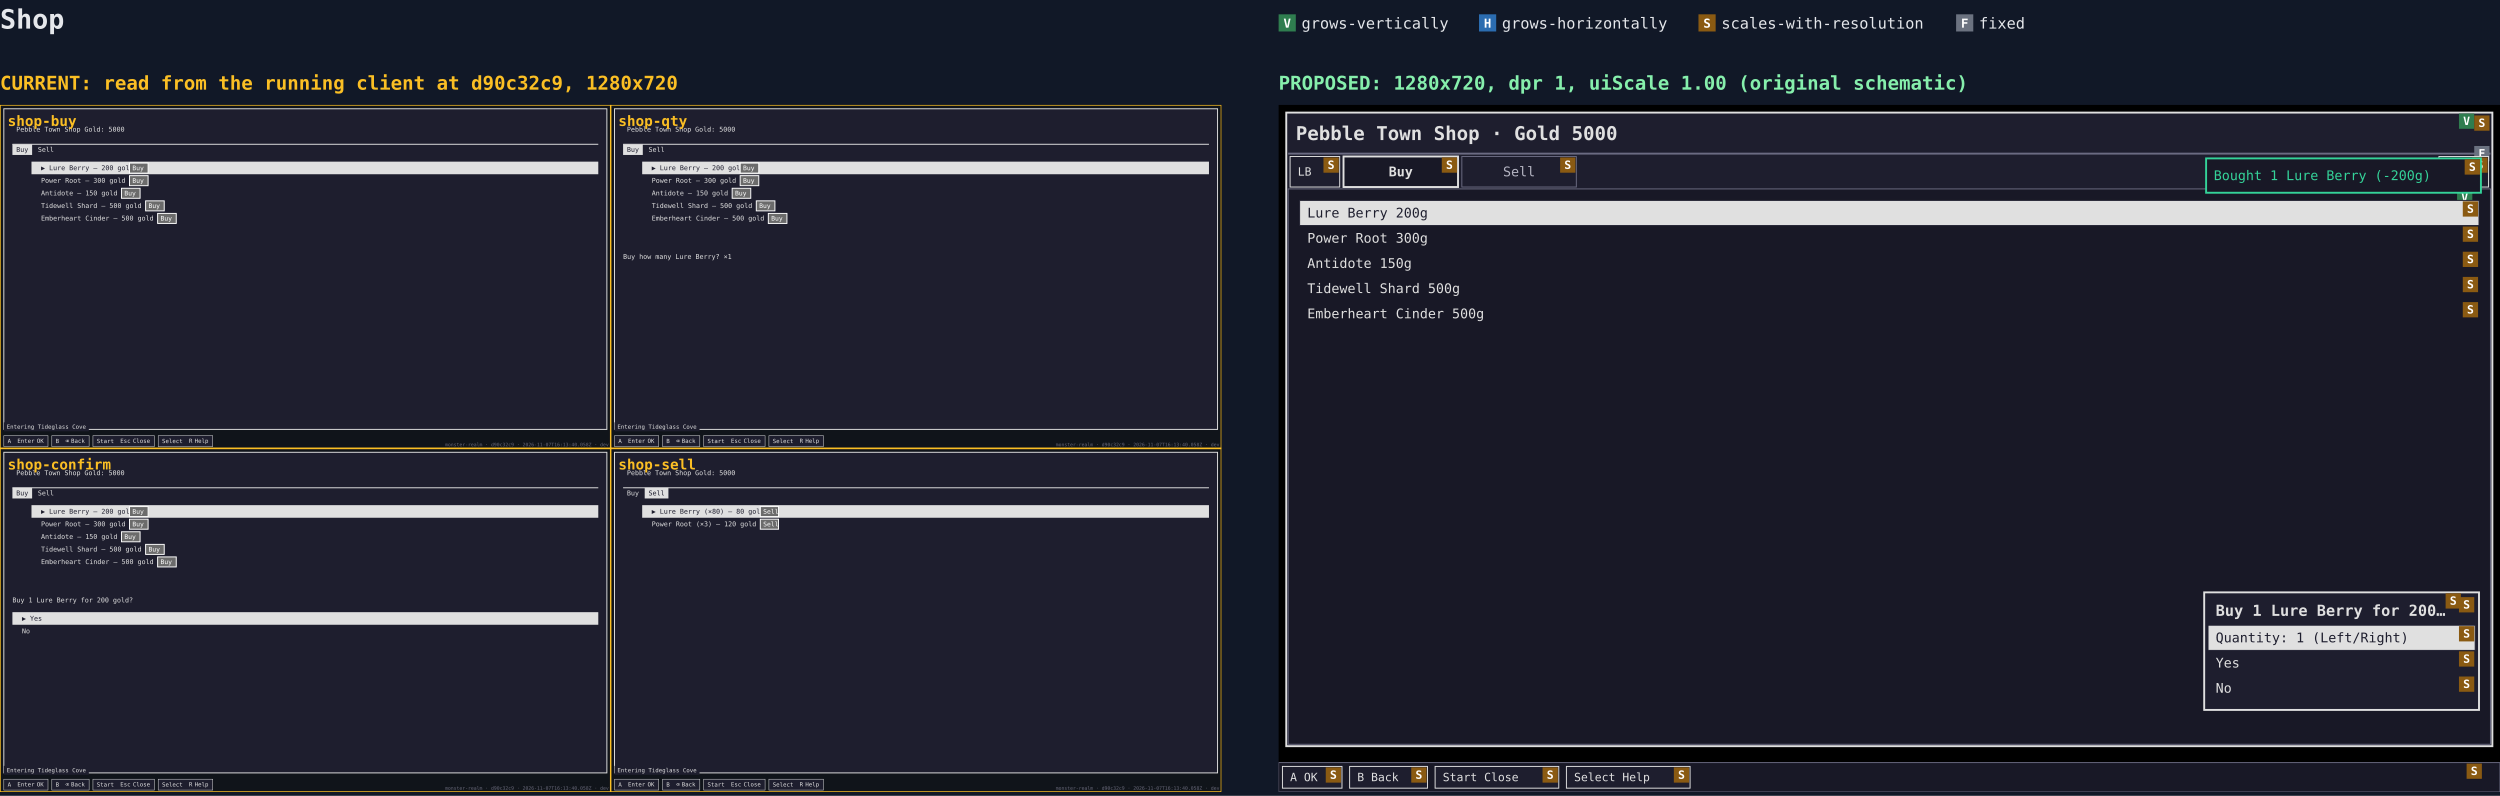
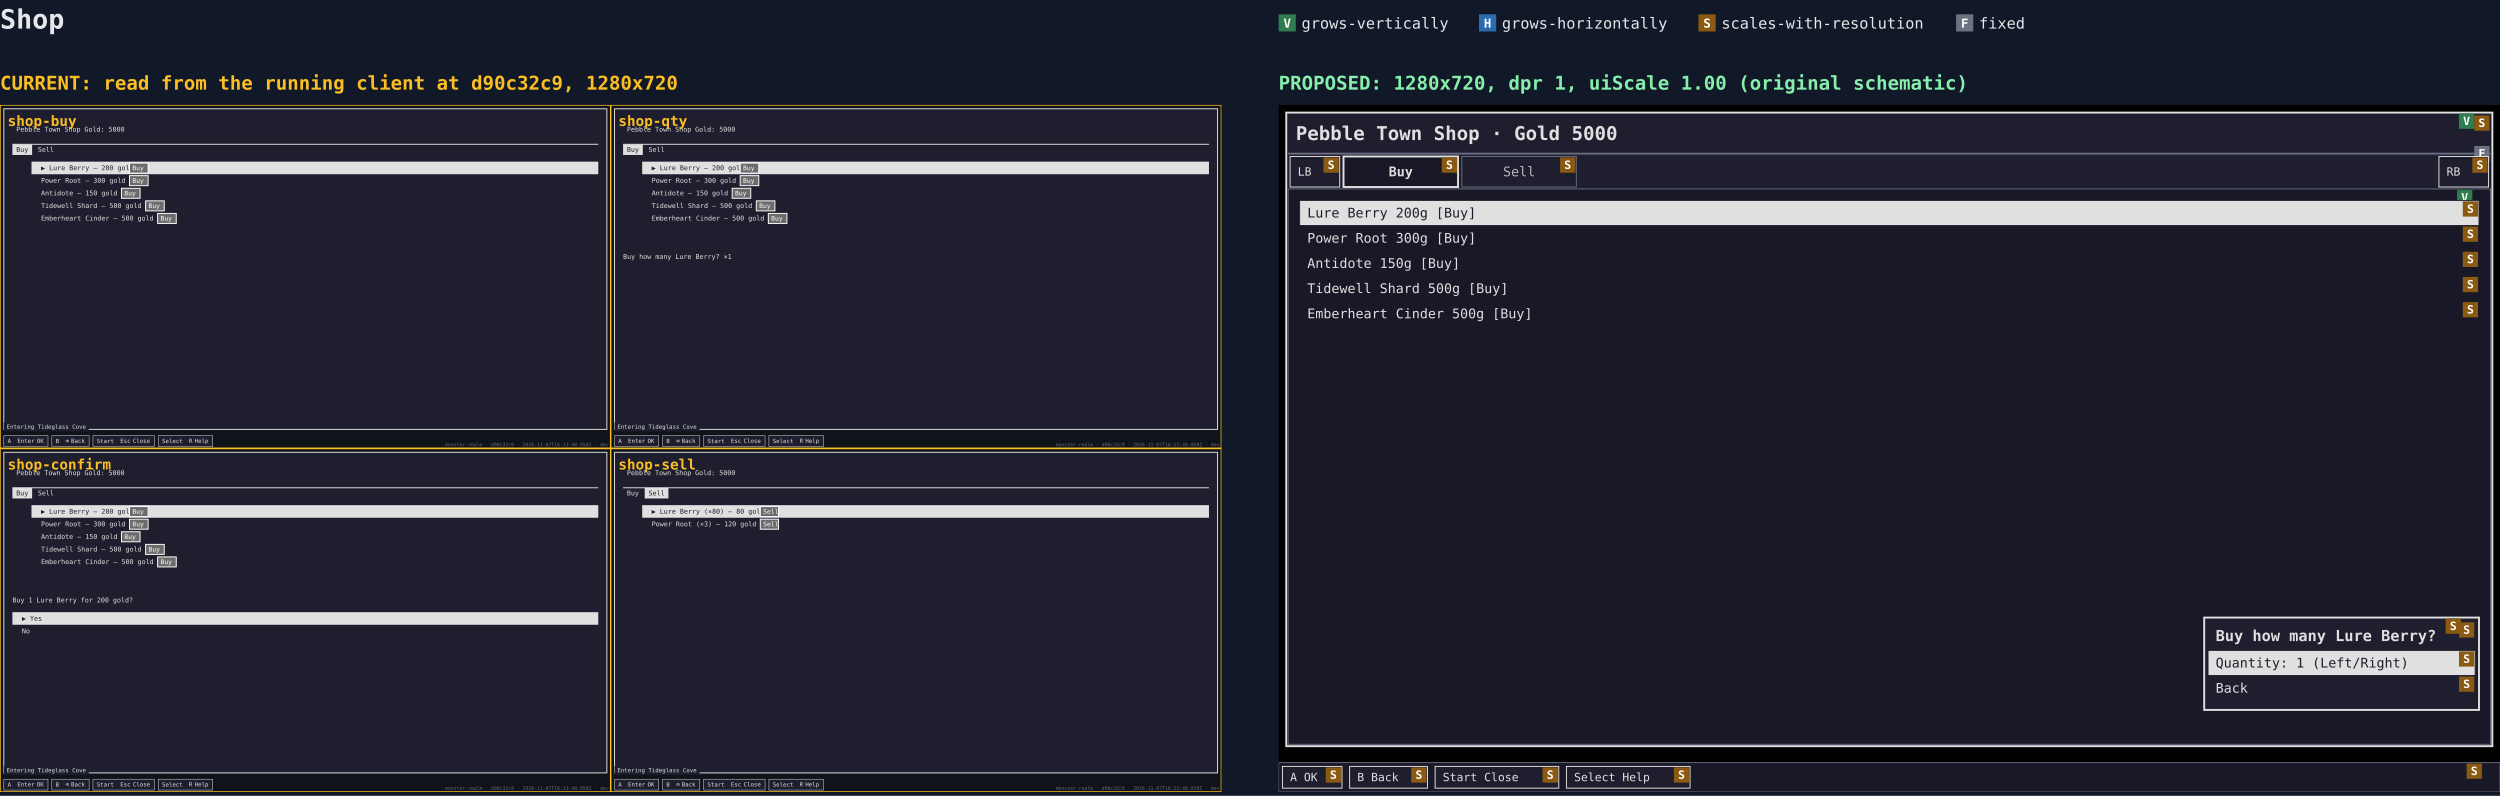
<svg xmlns="http://www.w3.org/2000/svg" viewBox="0 0 2620 834" width="2620" height="834">
  <rect width="2620" height="834" fill="#111827" />
  <text x="0" y="30" font-family="ui-monospace,Menlo,Consolas,monospace" font-size="28" font-weight="bold" fill="#e5e7eb">Shop</text>
  <rect x="1340" y="15" width="18" height="18" fill="#2f7d4f" />
  <text x="1349" y="29" font-family="ui-monospace,Menlo,Consolas,monospace" font-size="13" font-weight="bold" fill="#fff" text-anchor="middle">V</text>
  <text x="1364" y="30" font-family="ui-monospace,Menlo,Consolas,monospace" font-size="16" fill="#e5e7eb">grows-vertically</text>
  <rect x="1550" y="15" width="18" height="18" fill="#2b6cb0" />
  <text x="1559" y="29" font-family="ui-monospace,Menlo,Consolas,monospace" font-size="13" font-weight="bold" fill="#fff" text-anchor="middle">H</text>
  <text x="1574" y="30" font-family="ui-monospace,Menlo,Consolas,monospace" font-size="16" fill="#e5e7eb">grows-horizontally</text>
  <rect x="1780" y="15" width="18" height="18" fill="#8a5a12" />
  <text x="1789" y="29" font-family="ui-monospace,Menlo,Consolas,monospace" font-size="13" font-weight="bold" fill="#fff" text-anchor="middle">S</text>
  <text x="1804" y="30" font-family="ui-monospace,Menlo,Consolas,monospace" font-size="16" fill="#e5e7eb">scales-with-resolution</text>
  <rect x="2050" y="15" width="18" height="18" fill="#6b7280" />
  <text x="2059" y="29" font-family="ui-monospace,Menlo,Consolas,monospace" font-size="13" font-weight="bold" fill="#fff" text-anchor="middle">F</text>
  <text x="2074" y="30" font-family="ui-monospace,Menlo,Consolas,monospace" font-size="16" fill="#e5e7eb">fixed</text>
  <text x="0" y="94" font-family="ui-monospace,Menlo,Consolas,monospace" font-size="20" font-weight="bold" fill="#fbbf24">CURRENT: read from the running client at d90c32c9, 1280x720</text>
  <text x="1340" y="94" font-family="ui-monospace,Menlo,Consolas,monospace" font-size="20" font-weight="bold" fill="#86efac">PROPOSED: 1280x720, dpr 1, uiScale 1.00 (original schematic)</text>
  <svg x="0" y="110" width="1280" height="720" viewBox="0 0 1280 720" data-panel="current" data-captures="shop-buy,shop-qty,shop-confirm,shop-sell">
    <g transform="translate(0 0) scale(0.5)" data-capture="shop-buy">
      <rect x="0" y="0" width="1280" height="720" fill="#000" />
      <rect x="0" y="0" width="1280" height="720" fill="#10141a" />
      <text x="16" y="28" font-family="ui-monospace,Menlo,Consolas,monospace" font-size="14" fill="#7f8ea3">world canvas</text>
      <rect x="8" y="8" width="1264" height="672" fill="rgb(30, 30, 46)" stroke="rgb(224, 224, 224)" stroke-width="2" />
      <line x1="26" y1="82.4" x2="1254" y2="82.4" stroke="rgb(224, 224, 224)" stroke-width="2" />
      <text x="34" y="55.96" font-family="ui-monospace,Menlo,Consolas,monospace" font-size="14" fill="rgb(224, 224, 224)">Pebble Town Shop</text>
      <text x="176.9" y="55.96" font-family="ui-monospace,Menlo,Consolas,monospace" font-size="14" fill="rgb(224, 224, 224)">Gold: 5000</text>
      <rect x="26" y="82.4" width="41.3" height="22.4" fill="rgb(224, 224, 224)" />
      <text x="34" y="98.36" font-family="ui-monospace,Menlo,Consolas,monospace" font-size="14" fill="rgb(30, 30, 46)">Buy</text>
      <text x="79.3" y="98.36" font-family="ui-monospace,Menlo,Consolas,monospace" font-size="14" fill="rgb(224, 224, 224)">Sell</text>
      <rect x="66" y="118.8" width="1188" height="26.4" fill="rgb(224, 224, 224)" />
      <text x="86" y="136.76" font-family="ui-monospace,Menlo,Consolas,monospace" font-size="14" fill="rgb(30, 30, 46)">▶ Lure Berry — 200 gold</text>
      <rect x="271.4" y="121.8" width="39" height="21" fill="rgb(107, 107, 107)" stroke="rgb(255, 255, 255)" stroke-width="2" />
      <text x="277.4" y="136.83" font-family="ui-monospace,Menlo,Consolas,monospace" font-size="13.33" fill="rgb(255, 255, 255)">Buy</text>
      <text x="86" y="163.16" font-family="ui-monospace,Menlo,Consolas,monospace" font-size="14" fill="rgb(224, 224, 224)">Power Root — 300 gold</text>
      <rect x="271.4" y="148.2" width="39" height="21" fill="rgb(107, 107, 107)" stroke="rgb(255, 255, 255)" stroke-width="2" />
      <text x="277.4" y="163.23" font-family="ui-monospace,Menlo,Consolas,monospace" font-size="13.33" fill="rgb(255, 255, 255)">Buy</text>
      <text x="86" y="189.56" font-family="ui-monospace,Menlo,Consolas,monospace" font-size="14" fill="rgb(224, 224, 224)">Antidote — 150 gold</text>
      <rect x="254.6" y="174.6" width="39" height="21" fill="rgb(107, 107, 107)" stroke="rgb(255, 255, 255)" stroke-width="2" />
      <text x="260.6" y="189.63" font-family="ui-monospace,Menlo,Consolas,monospace" font-size="13.33" fill="rgb(255, 255, 255)">Buy</text>
      <text x="86" y="215.96" font-family="ui-monospace,Menlo,Consolas,monospace" font-size="14" fill="rgb(224, 224, 224)">Tidewell Shard — 500 gold</text>
      <rect x="305.2" y="201" width="39" height="21" fill="rgb(107, 107, 107)" stroke="rgb(255, 255, 255)" stroke-width="2" />
      <text x="311.2" y="216.03" font-family="ui-monospace,Menlo,Consolas,monospace" font-size="13.33" fill="rgb(255, 255, 255)">Buy</text>
      <text x="86" y="242.26" font-family="ui-monospace,Menlo,Consolas,monospace" font-size="14" fill="rgb(224, 224, 224)">Emberheart Cinder — 500 gold</text>
      <rect x="330.4" y="227.3" width="39" height="21" fill="rgb(107, 107, 107)" stroke="rgb(255, 255, 255)" stroke-width="2" />
      <text x="336.4" y="242.33" font-family="ui-monospace,Menlo,Consolas,monospace" font-size="13.33" fill="rgb(255, 255, 255)">Buy</text>
      <rect x="8" y="693.2" width="92.6" height="22.8" fill="rgb(30, 30, 46)" stroke="rgb(224, 224, 224)" stroke-width="1" />
      <text x="16" y="708.68" font-family="ui-monospace,Menlo,Consolas,monospace" font-size="12" fill="rgb(224, 224, 224)">A</text>
      <text x="36.3" y="708.28" font-family="ui-monospace,Menlo,Consolas,monospace" font-size="12" fill="rgb(224, 224, 224)">Enter</text>
      <text x="77.2" y="708.28" font-family="ui-monospace,Menlo,Consolas,monospace" font-size="12" fill="rgb(224, 224, 224)">OK</text>
      <rect x="108.6" y="693.2" width="78.2" height="22.8" fill="rgb(30, 30, 46)" stroke="rgb(224, 224, 224)" stroke-width="1" />
      <text x="116.6" y="708.68" font-family="ui-monospace,Menlo,Consolas,monospace" font-size="12" fill="rgb(224, 224, 224)">B</text>
      <text x="136.9" y="708.28" font-family="ui-monospace,Menlo,Consolas,monospace" font-size="12" fill="rgb(224, 224, 224)">⌫</text>
      <text x="148.9" y="708.28" font-family="ui-monospace,Menlo,Consolas,monospace" font-size="12" fill="rgb(224, 224, 224)">Back</text>
      <rect x="194.8" y="693.2" width="128.8" height="22.8" fill="rgb(30, 30, 46)" stroke="rgb(224, 224, 224)" stroke-width="1" />
      <text x="202.8" y="708.68" font-family="ui-monospace,Menlo,Consolas,monospace" font-size="12" fill="rgb(224, 224, 224)">Start</text>
      <text x="252" y="708.28" font-family="ui-monospace,Menlo,Consolas,monospace" font-size="12" fill="rgb(224, 224, 224)">Esc</text>
      <text x="278.5" y="708.28" font-family="ui-monospace,Menlo,Consolas,monospace" font-size="12" fill="rgb(224, 224, 224)">Close</text>
      <rect x="331.6" y="693.2" width="114.3" height="22.8" fill="rgb(30, 30, 46)" stroke="rgb(224, 224, 224)" stroke-width="1" />
      <text x="339.6" y="708.68" font-family="ui-monospace,Menlo,Consolas,monospace" font-size="12" fill="rgb(224, 224, 224)">Select</text>
      <text x="396" y="708.28" font-family="ui-monospace,Menlo,Consolas,monospace" font-size="12" fill="rgb(224, 224, 224)">R</text>
      <text x="408" y="708.28" font-family="ui-monospace,Menlo,Consolas,monospace" font-size="12" fill="rgb(224, 224, 224)">Help</text>
      <rect x="8" y="665.2" width="178.2" height="18.8" fill="rgb(30, 30, 46)" />
      <text x="14" y="678.68" font-family="ui-monospace,Menlo,Consolas,monospace" font-size="12" fill="rgb(224, 224, 224)">Entering Tideglass Cove</text>
      <text x="932.8" y="715.4" font-family="ui-monospace,Menlo,Consolas,monospace" font-size="10" fill="rgb(102, 102, 119)">monster-realm · d90c32c9 · 2026-11-07T16:13:40.058Z · dev</text>
      <rect width="1280" height="720" fill="none" stroke="#fbbf24" stroke-width="3" />
      <text x="16" y="44" font-family="ui-monospace,Menlo,Consolas,monospace" font-size="30" font-weight="bold" fill="#fbbf24">shop-buy</text>
    </g>
    <g transform="translate(640 0) scale(0.5)" data-capture="shop-qty">
      <rect x="0" y="0" width="1280" height="720" fill="#000" />
      <rect x="0" y="0" width="1280" height="720" fill="#10141a" />
      <text x="16" y="28" font-family="ui-monospace,Menlo,Consolas,monospace" font-size="14" fill="#7f8ea3">world canvas</text>
      <rect x="8" y="8" width="1264" height="672" fill="rgb(30, 30, 46)" stroke="rgb(224, 224, 224)" stroke-width="2" />
      <line x1="26" y1="82.4" x2="1254" y2="82.4" stroke="rgb(224, 224, 224)" stroke-width="2" />
      <text x="34" y="55.96" font-family="ui-monospace,Menlo,Consolas,monospace" font-size="14" fill="rgb(224, 224, 224)">Pebble Town Shop</text>
      <text x="176.9" y="55.96" font-family="ui-monospace,Menlo,Consolas,monospace" font-size="14" fill="rgb(224, 224, 224)">Gold: 5000</text>
      <rect x="26" y="82.4" width="41.3" height="22.4" fill="rgb(224, 224, 224)" />
      <text x="34" y="98.36" font-family="ui-monospace,Menlo,Consolas,monospace" font-size="14" fill="rgb(30, 30, 46)">Buy</text>
      <text x="79.3" y="98.36" font-family="ui-monospace,Menlo,Consolas,monospace" font-size="14" fill="rgb(224, 224, 224)">Sell</text>
      <rect x="66" y="118.8" width="1188" height="26.4" fill="rgb(224, 224, 224)" />
      <text x="86" y="136.76" font-family="ui-monospace,Menlo,Consolas,monospace" font-size="14" fill="rgb(30, 30, 46)">▶ Lure Berry — 200 gold</text>
      <rect x="271.4" y="121.8" width="39" height="21" fill="rgb(107, 107, 107)" stroke="rgb(255, 255, 255)" stroke-width="2" />
      <text x="277.4" y="136.83" font-family="ui-monospace,Menlo,Consolas,monospace" font-size="13.33" fill="rgb(255, 255, 255)">Buy</text>
      <text x="86" y="163.16" font-family="ui-monospace,Menlo,Consolas,monospace" font-size="14" fill="rgb(224, 224, 224)">Power Root — 300 gold</text>
      <rect x="271.4" y="148.2" width="39" height="21" fill="rgb(107, 107, 107)" stroke="rgb(255, 255, 255)" stroke-width="2" />
      <text x="277.4" y="163.23" font-family="ui-monospace,Menlo,Consolas,monospace" font-size="13.33" fill="rgb(255, 255, 255)">Buy</text>
      <text x="86" y="189.56" font-family="ui-monospace,Menlo,Consolas,monospace" font-size="14" fill="rgb(224, 224, 224)">Antidote — 150 gold</text>
      <rect x="254.6" y="174.6" width="39" height="21" fill="rgb(107, 107, 107)" stroke="rgb(255, 255, 255)" stroke-width="2" />
      <text x="260.6" y="189.63" font-family="ui-monospace,Menlo,Consolas,monospace" font-size="13.33" fill="rgb(255, 255, 255)">Buy</text>
      <text x="86" y="215.96" font-family="ui-monospace,Menlo,Consolas,monospace" font-size="14" fill="rgb(224, 224, 224)">Tidewell Shard — 500 gold</text>
      <rect x="305.2" y="201" width="39" height="21" fill="rgb(107, 107, 107)" stroke="rgb(255, 255, 255)" stroke-width="2" />
      <text x="311.2" y="216.03" font-family="ui-monospace,Menlo,Consolas,monospace" font-size="13.33" fill="rgb(255, 255, 255)">Buy</text>
      <text x="86" y="242.26" font-family="ui-monospace,Menlo,Consolas,monospace" font-size="14" fill="rgb(224, 224, 224)">Emberheart Cinder — 500 gold</text>
      <rect x="330.4" y="227.3" width="39" height="21" fill="rgb(107, 107, 107)" stroke="rgb(255, 255, 255)" stroke-width="2" />
      <text x="336.4" y="242.33" font-family="ui-monospace,Menlo,Consolas,monospace" font-size="13.33" fill="rgb(255, 255, 255)">Buy</text>
      <text x="26" y="322.66" font-family="ui-monospace,Menlo,Consolas,monospace" font-size="14" fill="rgb(224, 224, 224)">Buy how many Lure Berry? ×1</text>
      <rect x="8" y="693.2" width="92.6" height="22.8" fill="rgb(30, 30, 46)" stroke="rgb(224, 224, 224)" stroke-width="1" />
      <text x="16" y="708.68" font-family="ui-monospace,Menlo,Consolas,monospace" font-size="12" fill="rgb(224, 224, 224)">A</text>
      <text x="36.3" y="708.28" font-family="ui-monospace,Menlo,Consolas,monospace" font-size="12" fill="rgb(224, 224, 224)">Enter</text>
      <text x="77.2" y="708.28" font-family="ui-monospace,Menlo,Consolas,monospace" font-size="12" fill="rgb(224, 224, 224)">OK</text>
      <rect x="108.6" y="693.2" width="78.2" height="22.8" fill="rgb(30, 30, 46)" stroke="rgb(224, 224, 224)" stroke-width="1" />
      <text x="116.6" y="708.68" font-family="ui-monospace,Menlo,Consolas,monospace" font-size="12" fill="rgb(224, 224, 224)">B</text>
      <text x="136.9" y="708.28" font-family="ui-monospace,Menlo,Consolas,monospace" font-size="12" fill="rgb(224, 224, 224)">⌫</text>
      <text x="148.9" y="708.28" font-family="ui-monospace,Menlo,Consolas,monospace" font-size="12" fill="rgb(224, 224, 224)">Back</text>
      <rect x="194.8" y="693.2" width="128.8" height="22.8" fill="rgb(30, 30, 46)" stroke="rgb(224, 224, 224)" stroke-width="1" />
      <text x="202.8" y="708.68" font-family="ui-monospace,Menlo,Consolas,monospace" font-size="12" fill="rgb(224, 224, 224)">Start</text>
      <text x="252" y="708.28" font-family="ui-monospace,Menlo,Consolas,monospace" font-size="12" fill="rgb(224, 224, 224)">Esc</text>
      <text x="278.5" y="708.28" font-family="ui-monospace,Menlo,Consolas,monospace" font-size="12" fill="rgb(224, 224, 224)">Close</text>
      <rect x="331.6" y="693.2" width="114.3" height="22.8" fill="rgb(30, 30, 46)" stroke="rgb(224, 224, 224)" stroke-width="1" />
      <text x="339.6" y="708.68" font-family="ui-monospace,Menlo,Consolas,monospace" font-size="12" fill="rgb(224, 224, 224)">Select</text>
      <text x="396" y="708.28" font-family="ui-monospace,Menlo,Consolas,monospace" font-size="12" fill="rgb(224, 224, 224)">R</text>
      <text x="408" y="708.28" font-family="ui-monospace,Menlo,Consolas,monospace" font-size="12" fill="rgb(224, 224, 224)">Help</text>
      <rect x="8" y="665.2" width="178.2" height="18.8" fill="rgb(30, 30, 46)" />
      <text x="14" y="678.68" font-family="ui-monospace,Menlo,Consolas,monospace" font-size="12" fill="rgb(224, 224, 224)">Entering Tideglass Cove</text>
      <text x="932.8" y="715.4" font-family="ui-monospace,Menlo,Consolas,monospace" font-size="10" fill="rgb(102, 102, 119)">monster-realm · d90c32c9 · 2026-11-07T16:13:40.058Z · dev</text>
      <rect width="1280" height="720" fill="none" stroke="#fbbf24" stroke-width="3" />
      <text x="16" y="44" font-family="ui-monospace,Menlo,Consolas,monospace" font-size="30" font-weight="bold" fill="#fbbf24">shop-qty</text>
    </g>
    <g transform="translate(0 360) scale(0.5)" data-capture="shop-confirm">
      <rect x="0" y="0" width="1280" height="720" fill="#000" />
      <rect x="0" y="0" width="1280" height="720" fill="#10141a" />
      <text x="16" y="28" font-family="ui-monospace,Menlo,Consolas,monospace" font-size="14" fill="#7f8ea3">world canvas</text>
      <rect x="8" y="8" width="1264" height="672" fill="rgb(30, 30, 46)" stroke="rgb(224, 224, 224)" stroke-width="2" />
      <line x1="26" y1="82.4" x2="1254" y2="82.4" stroke="rgb(224, 224, 224)" stroke-width="2" />
      <text x="34" y="55.96" font-family="ui-monospace,Menlo,Consolas,monospace" font-size="14" fill="rgb(224, 224, 224)">Pebble Town Shop</text>
      <text x="176.9" y="55.96" font-family="ui-monospace,Menlo,Consolas,monospace" font-size="14" fill="rgb(224, 224, 224)">Gold: 5000</text>
      <rect x="26" y="82.4" width="41.3" height="22.4" fill="rgb(224, 224, 224)" />
      <text x="34" y="98.36" font-family="ui-monospace,Menlo,Consolas,monospace" font-size="14" fill="rgb(30, 30, 46)">Buy</text>
      <text x="79.3" y="98.36" font-family="ui-monospace,Menlo,Consolas,monospace" font-size="14" fill="rgb(224, 224, 224)">Sell</text>
      <rect x="66" y="118.8" width="1188" height="26.4" fill="rgb(224, 224, 224)" />
      <text x="86" y="136.76" font-family="ui-monospace,Menlo,Consolas,monospace" font-size="14" fill="rgb(30, 30, 46)">▶ Lure Berry — 200 gold</text>
      <rect x="271.4" y="121.8" width="39" height="21" fill="rgb(107, 107, 107)" stroke="rgb(255, 255, 255)" stroke-width="2" />
      <text x="277.4" y="136.83" font-family="ui-monospace,Menlo,Consolas,monospace" font-size="13.33" fill="rgb(255, 255, 255)">Buy</text>
      <text x="86" y="163.16" font-family="ui-monospace,Menlo,Consolas,monospace" font-size="14" fill="rgb(224, 224, 224)">Power Root — 300 gold</text>
      <rect x="271.4" y="148.2" width="39" height="21" fill="rgb(107, 107, 107)" stroke="rgb(255, 255, 255)" stroke-width="2" />
      <text x="277.4" y="163.23" font-family="ui-monospace,Menlo,Consolas,monospace" font-size="13.33" fill="rgb(255, 255, 255)">Buy</text>
      <text x="86" y="189.56" font-family="ui-monospace,Menlo,Consolas,monospace" font-size="14" fill="rgb(224, 224, 224)">Antidote — 150 gold</text>
      <rect x="254.6" y="174.6" width="39" height="21" fill="rgb(107, 107, 107)" stroke="rgb(255, 255, 255)" stroke-width="2" />
      <text x="260.6" y="189.63" font-family="ui-monospace,Menlo,Consolas,monospace" font-size="13.33" fill="rgb(255, 255, 255)">Buy</text>
      <text x="86" y="215.96" font-family="ui-monospace,Menlo,Consolas,monospace" font-size="14" fill="rgb(224, 224, 224)">Tidewell Shard — 500 gold</text>
      <rect x="305.2" y="201" width="39" height="21" fill="rgb(107, 107, 107)" stroke="rgb(255, 255, 255)" stroke-width="2" />
      <text x="311.2" y="216.03" font-family="ui-monospace,Menlo,Consolas,monospace" font-size="13.33" fill="rgb(255, 255, 255)">Buy</text>
      <text x="86" y="242.26" font-family="ui-monospace,Menlo,Consolas,monospace" font-size="14" fill="rgb(224, 224, 224)">Emberheart Cinder — 500 gold</text>
      <rect x="330.4" y="227.3" width="39" height="21" fill="rgb(107, 107, 107)" stroke="rgb(255, 255, 255)" stroke-width="2" />
      <text x="336.4" y="242.33" font-family="ui-monospace,Menlo,Consolas,monospace" font-size="13.33" fill="rgb(255, 255, 255)">Buy</text>
      <text x="26" y="322.66" font-family="ui-monospace,Menlo,Consolas,monospace" font-size="14" fill="rgb(224, 224, 224)">Buy 1 Lure Berry for 200 gold?</text>
      <rect x="26" y="343.1" width="1228" height="26.4" fill="rgb(224, 224, 224)" />
      <text x="46" y="361.06" font-family="ui-monospace,Menlo,Consolas,monospace" font-size="14" fill="rgb(30, 30, 46)">▶ Yes</text>
      <text x="46" y="387.46" font-family="ui-monospace,Menlo,Consolas,monospace" font-size="14" fill="rgb(224, 224, 224)">No</text>
      <rect x="8" y="693.2" width="92.6" height="22.8" fill="rgb(30, 30, 46)" stroke="rgb(224, 224, 224)" stroke-width="1" />
      <text x="16" y="708.68" font-family="ui-monospace,Menlo,Consolas,monospace" font-size="12" fill="rgb(224, 224, 224)">A</text>
      <text x="36.3" y="708.28" font-family="ui-monospace,Menlo,Consolas,monospace" font-size="12" fill="rgb(224, 224, 224)">Enter</text>
      <text x="77.2" y="708.28" font-family="ui-monospace,Menlo,Consolas,monospace" font-size="12" fill="rgb(224, 224, 224)">OK</text>
      <rect x="108.6" y="693.2" width="78.2" height="22.8" fill="rgb(30, 30, 46)" stroke="rgb(224, 224, 224)" stroke-width="1" />
      <text x="116.6" y="708.68" font-family="ui-monospace,Menlo,Consolas,monospace" font-size="12" fill="rgb(224, 224, 224)">B</text>
      <text x="136.9" y="708.28" font-family="ui-monospace,Menlo,Consolas,monospace" font-size="12" fill="rgb(224, 224, 224)">⌫</text>
      <text x="148.9" y="708.28" font-family="ui-monospace,Menlo,Consolas,monospace" font-size="12" fill="rgb(224, 224, 224)">Back</text>
      <rect x="194.8" y="693.2" width="128.8" height="22.8" fill="rgb(30, 30, 46)" stroke="rgb(224, 224, 224)" stroke-width="1" />
      <text x="202.8" y="708.68" font-family="ui-monospace,Menlo,Consolas,monospace" font-size="12" fill="rgb(224, 224, 224)">Start</text>
      <text x="252" y="708.28" font-family="ui-monospace,Menlo,Consolas,monospace" font-size="12" fill="rgb(224, 224, 224)">Esc</text>
      <text x="278.5" y="708.28" font-family="ui-monospace,Menlo,Consolas,monospace" font-size="12" fill="rgb(224, 224, 224)">Close</text>
      <rect x="331.6" y="693.2" width="114.3" height="22.8" fill="rgb(30, 30, 46)" stroke="rgb(224, 224, 224)" stroke-width="1" />
      <text x="339.6" y="708.68" font-family="ui-monospace,Menlo,Consolas,monospace" font-size="12" fill="rgb(224, 224, 224)">Select</text>
      <text x="396" y="708.28" font-family="ui-monospace,Menlo,Consolas,monospace" font-size="12" fill="rgb(224, 224, 224)">R</text>
      <text x="408" y="708.28" font-family="ui-monospace,Menlo,Consolas,monospace" font-size="12" fill="rgb(224, 224, 224)">Help</text>
      <rect x="8" y="665.2" width="178.2" height="18.8" fill="rgb(30, 30, 46)" />
      <text x="14" y="678.68" font-family="ui-monospace,Menlo,Consolas,monospace" font-size="12" fill="rgb(224, 224, 224)">Entering Tideglass Cove</text>
      <text x="932.8" y="715.4" font-family="ui-monospace,Menlo,Consolas,monospace" font-size="10" fill="rgb(102, 102, 119)">monster-realm · d90c32c9 · 2026-11-07T16:13:40.058Z · dev</text>
      <rect width="1280" height="720" fill="none" stroke="#fbbf24" stroke-width="3" />
      <text x="16" y="44" font-family="ui-monospace,Menlo,Consolas,monospace" font-size="30" font-weight="bold" fill="#fbbf24">shop-confirm</text>
    </g>
    <g transform="translate(640 360) scale(0.5)" data-capture="shop-sell">
      <rect x="0" y="0" width="1280" height="720" fill="#000" />
      <rect x="0" y="0" width="1280" height="720" fill="#10141a" />
      <text x="16" y="28" font-family="ui-monospace,Menlo,Consolas,monospace" font-size="14" fill="#7f8ea3">world canvas</text>
      <rect x="8" y="8" width="1264" height="672" fill="rgb(30, 30, 46)" stroke="rgb(224, 224, 224)" stroke-width="2" />
      <line x1="26" y1="82.4" x2="1254" y2="82.4" stroke="rgb(224, 224, 224)" stroke-width="2" />
      <text x="34" y="55.96" font-family="ui-monospace,Menlo,Consolas,monospace" font-size="14" fill="rgb(224, 224, 224)">Pebble Town Shop</text>
      <text x="176.9" y="55.96" font-family="ui-monospace,Menlo,Consolas,monospace" font-size="14" fill="rgb(224, 224, 224)">Gold: 5000</text>
      <text x="34" y="98.36" font-family="ui-monospace,Menlo,Consolas,monospace" font-size="14" fill="rgb(224, 224, 224)">Buy</text>
      <rect x="71.3" y="82.4" width="49.7" height="22.4" fill="rgb(224, 224, 224)" />
      <text x="79.3" y="98.36" font-family="ui-monospace,Menlo,Consolas,monospace" font-size="14" fill="rgb(30, 30, 46)">Sell</text>
      <rect x="66" y="118.8" width="1188" height="26.4" fill="rgb(224, 224, 224)" />
      <text x="86" y="136.76" font-family="ui-monospace,Menlo,Consolas,monospace" font-size="14" fill="rgb(30, 30, 46)">▶ Lure Berry (×80) — 80 gold</text>
      <rect x="313.6" y="121.8" width="38.2" height="21" fill="rgb(107, 107, 107)" stroke="rgb(255, 255, 255)" stroke-width="2" />
      <text x="319.6" y="136.83" font-family="ui-monospace,Menlo,Consolas,monospace" font-size="13.33" fill="rgb(255, 255, 255)">Sell</text>
      <text x="86" y="163.16" font-family="ui-monospace,Menlo,Consolas,monospace" font-size="14" fill="rgb(224, 224, 224)">Power Root (×3) — 120 gold</text>
      <rect x="313.6" y="148.2" width="38.2" height="21" fill="rgb(107, 107, 107)" stroke="rgb(255, 255, 255)" stroke-width="2" />
      <text x="319.6" y="163.23" font-family="ui-monospace,Menlo,Consolas,monospace" font-size="13.33" fill="rgb(255, 255, 255)">Sell</text>
      <rect x="8" y="693.2" width="92.6" height="22.8" fill="rgb(30, 30, 46)" stroke="rgb(224, 224, 224)" stroke-width="1" />
      <text x="16" y="708.68" font-family="ui-monospace,Menlo,Consolas,monospace" font-size="12" fill="rgb(224, 224, 224)">A</text>
      <text x="36.3" y="708.28" font-family="ui-monospace,Menlo,Consolas,monospace" font-size="12" fill="rgb(224, 224, 224)">Enter</text>
      <text x="77.2" y="708.28" font-family="ui-monospace,Menlo,Consolas,monospace" font-size="12" fill="rgb(224, 224, 224)">OK</text>
      <rect x="108.6" y="693.2" width="78.2" height="22.8" fill="rgb(30, 30, 46)" stroke="rgb(224, 224, 224)" stroke-width="1" />
      <text x="116.6" y="708.68" font-family="ui-monospace,Menlo,Consolas,monospace" font-size="12" fill="rgb(224, 224, 224)">B</text>
      <text x="136.9" y="708.28" font-family="ui-monospace,Menlo,Consolas,monospace" font-size="12" fill="rgb(224, 224, 224)">⌫</text>
      <text x="148.9" y="708.28" font-family="ui-monospace,Menlo,Consolas,monospace" font-size="12" fill="rgb(224, 224, 224)">Back</text>
      <rect x="194.8" y="693.2" width="128.8" height="22.8" fill="rgb(30, 30, 46)" stroke="rgb(224, 224, 224)" stroke-width="1" />
      <text x="202.8" y="708.68" font-family="ui-monospace,Menlo,Consolas,monospace" font-size="12" fill="rgb(224, 224, 224)">Start</text>
      <text x="252" y="708.28" font-family="ui-monospace,Menlo,Consolas,monospace" font-size="12" fill="rgb(224, 224, 224)">Esc</text>
      <text x="278.5" y="708.28" font-family="ui-monospace,Menlo,Consolas,monospace" font-size="12" fill="rgb(224, 224, 224)">Close</text>
      <rect x="331.6" y="693.2" width="114.3" height="22.8" fill="rgb(30, 30, 46)" stroke="rgb(224, 224, 224)" stroke-width="1" />
      <text x="339.6" y="708.68" font-family="ui-monospace,Menlo,Consolas,monospace" font-size="12" fill="rgb(224, 224, 224)">Select</text>
      <text x="396" y="708.28" font-family="ui-monospace,Menlo,Consolas,monospace" font-size="12" fill="rgb(224, 224, 224)">R</text>
      <text x="408" y="708.28" font-family="ui-monospace,Menlo,Consolas,monospace" font-size="12" fill="rgb(224, 224, 224)">Help</text>
      <rect x="8" y="665.2" width="178.2" height="18.8" fill="rgb(30, 30, 46)" />
      <text x="14" y="678.68" font-family="ui-monospace,Menlo,Consolas,monospace" font-size="12" fill="rgb(224, 224, 224)">Entering Tideglass Cove</text>
      <text x="932.8" y="715.4" font-family="ui-monospace,Menlo,Consolas,monospace" font-size="10" fill="rgb(102, 102, 119)">monster-realm · d90c32c9 · 2026-11-07T16:13:40.058Z · dev</text>
      <rect width="1280" height="720" fill="none" stroke="#fbbf24" stroke-width="3" />
      <text x="16" y="44" font-family="ui-monospace,Menlo,Consolas,monospace" font-size="30" font-weight="bold" fill="#fbbf24">shop-sell</text>
    </g>
  </svg>
  <svg x="1340" y="110" width="1280" height="720" viewBox="0 0 1280 720" data-panel="proposed" data-window="1280x720@1">
    <rect width="1280" height="720" fill="#000" />
    <g class="el" data-el="Pebble Town Shop · Gold 5000 frame" data-sizing="grows-vertically">
      <rect x="8" y="8" width="1264" height="664" fill="#1e1e2e" stroke="#e0e0e0" stroke-width="2" />
      <rect x="1237" y="9" width="16" height="16" fill="#2f7d4f" />
      <text x="1245" y="21" font-family="ui-monospace,Menlo,Consolas,monospace" font-size="12" font-weight="bold" fill="#fff" text-anchor="middle">V</text>
    </g>
    <g class="el" data-el="Pebble Town Shop · Gold 5000" data-sizing="scales-with-resolution">
      <rect x="10" y="10" width="1260" height="40" fill="none" />
      <text x="18" y="36.8" font-family="ui-monospace,Menlo,Consolas,monospace" font-size="20" font-weight="bold" fill="#e0e0e0">Pebble Town Shop · Gold 5000</text>
      <rect x="1253" y="11" width="16" height="16" fill="#8a5a12" />
      <text x="1261" y="23" font-family="ui-monospace,Menlo,Consolas,monospace" font-size="12" font-weight="bold" fill="#fff" text-anchor="middle">S</text>
    </g>
    <g class="el" data-el="separator" data-sizing="fixed">
      <rect x="10" y="50" width="1260" height="2" fill="#6b6b82" />
      <rect x="1253" y="43" width="16" height="16" fill="#6b7280" />
      <text x="1261" y="55" font-family="ui-monospace,Menlo,Consolas,monospace" font-size="12" font-weight="bold" fill="#fff" text-anchor="middle">F</text>
    </g>
    <g class="el" data-el="LB" data-sizing="scales-with-resolution">
      <rect x="12" y="54" width="52" height="32" fill="#1e1e2e" stroke="#e0e0e0" stroke-width="1" />
      <text x="20" y="74.08" font-family="ui-monospace,Menlo,Consolas,monospace" font-size="12" fill="#e0e0e0">LB</text>
      <rect x="47" y="55" width="16" height="16" fill="#8a5a12" />
      <text x="55" y="67" font-family="ui-monospace,Menlo,Consolas,monospace" font-size="12" font-weight="bold" fill="#fff" text-anchor="middle">S</text>
    </g>
    <g class="el" data-el="Buy" data-sizing="scales-with-resolution">
      <rect x="68" y="54" width="120" height="32" fill="#181826" stroke="#e0e0e0" stroke-width="2" />
      <text x="128" y="74.76" font-family="ui-monospace,Menlo,Consolas,monospace" font-size="14" font-weight="bold" fill="#e0e0e0" text-anchor="middle">Buy</text>
      <rect x="171" y="55" width="16" height="16" fill="#8a5a12" />
      <text x="179" y="67" font-family="ui-monospace,Menlo,Consolas,monospace" font-size="12" font-weight="bold" fill="#fff" text-anchor="middle">S</text>
    </g>
    <g class="el" data-el="Sell" data-sizing="scales-with-resolution">
      <rect x="192" y="54" width="120" height="32" fill="none" stroke="#6b6b82" stroke-width="1" />
      <text x="252" y="74.76" font-family="ui-monospace,Menlo,Consolas,monospace" font-size="14" fill="#b4b4c2" text-anchor="middle">Sell</text>
      <rect x="295" y="55" width="16" height="16" fill="#8a5a12" />
      <text x="303" y="67" font-family="ui-monospace,Menlo,Consolas,monospace" font-size="12" font-weight="bold" fill="#fff" text-anchor="middle">S</text>
    </g>
    <g class="el" data-el="RB" data-sizing="scales-with-resolution">
      <rect x="1216" y="54" width="52" height="32" fill="#1e1e2e" stroke="#e0e0e0" stroke-width="1" />
      <text x="1224" y="74.08" font-family="ui-monospace,Menlo,Consolas,monospace" font-size="12" fill="#e0e0e0">RB</text>
      <rect x="1251" y="55" width="16" height="16" fill="#8a5a12" />
      <text x="1259" y="67" font-family="ui-monospace,Menlo,Consolas,monospace" font-size="12" font-weight="bold" fill="#fff" text-anchor="middle">S</text>
    </g>
    <g class="el" data-el="Body" data-sizing="grows-vertically">
      <rect x="10" y="88" width="1260" height="582" fill="#181826" stroke="#6b6b82" stroke-width="1" />
      <rect x="1235" y="89" width="16" height="16" fill="#2f7d4f" />
      <text x="1243" y="101" font-family="ui-monospace,Menlo,Consolas,monospace" font-size="12" font-weight="bold" fill="#fff" text-anchor="middle">V</text>
    </g>
-     <g class="el" data-el="Lure Berry 200g" data-sizing="scales-with-resolution">
+     <g class="el" data-el="Lure Berry 200g [Buy]" data-sizing="scales-with-resolution">
      <rect x="22" y="100" width="1236" height="26.4" fill="#e0e0e0" stroke="#1e1e2e" stroke-width="1" />
-       <text x="30" y="117.96" font-family="ui-monospace,Menlo,Consolas,monospace" font-size="14" fill="#1e1e2e">Lure Berry 200g</text>
+       <text x="30" y="117.96" font-family="ui-monospace,Menlo,Consolas,monospace" font-size="14" fill="#1e1e2e">Lure Berry 200g [Buy]</text>
      <rect x="1241" y="101" width="16" height="16" fill="#8a5a12" />
      <text x="1249" y="113" font-family="ui-monospace,Menlo,Consolas,monospace" font-size="12" font-weight="bold" fill="#fff" text-anchor="middle">S</text>
    </g>
-     <g class="el" data-el="Power Root 300g" data-sizing="scales-with-resolution">
+     <g class="el" data-el="Power Root 300g [Buy]" data-sizing="scales-with-resolution">
      <rect x="22" y="126.4" width="1236" height="26.4" fill="none" />
-       <text x="30" y="144.36" font-family="ui-monospace,Menlo,Consolas,monospace" font-size="14" fill="#e0e0e0">Power Root 300g</text>
+       <text x="30" y="144.36" font-family="ui-monospace,Menlo,Consolas,monospace" font-size="14" fill="#e0e0e0">Power Root 300g [Buy]</text>
      <rect x="1241" y="127.4" width="16" height="16" fill="#8a5a12" />
      <text x="1249" y="139.4" font-family="ui-monospace,Menlo,Consolas,monospace" font-size="12" font-weight="bold" fill="#fff" text-anchor="middle">S</text>
    </g>
-     <g class="el" data-el="Antidote 150g" data-sizing="scales-with-resolution">
+     <g class="el" data-el="Antidote 150g [Buy]" data-sizing="scales-with-resolution">
      <rect x="22" y="152.8" width="1236" height="26.4" fill="none" />
-       <text x="30" y="170.76" font-family="ui-monospace,Menlo,Consolas,monospace" font-size="14" fill="#e0e0e0">Antidote 150g</text>
+       <text x="30" y="170.76" font-family="ui-monospace,Menlo,Consolas,monospace" font-size="14" fill="#e0e0e0">Antidote 150g [Buy]</text>
      <rect x="1241" y="153.8" width="16" height="16" fill="#8a5a12" />
      <text x="1249" y="165.8" font-family="ui-monospace,Menlo,Consolas,monospace" font-size="12" font-weight="bold" fill="#fff" text-anchor="middle">S</text>
    </g>
-     <g class="el" data-el="Tidewell Shard 500g" data-sizing="scales-with-resolution">
+     <g class="el" data-el="Tidewell Shard 500g [Buy]" data-sizing="scales-with-resolution">
      <rect x="22" y="179.2" width="1236" height="26.4" fill="none" />
-       <text x="30" y="197.16" font-family="ui-monospace,Menlo,Consolas,monospace" font-size="14" fill="#e0e0e0">Tidewell Shard 500g</text>
+       <text x="30" y="197.16" font-family="ui-monospace,Menlo,Consolas,monospace" font-size="14" fill="#e0e0e0">Tidewell Shard 500g [Buy]</text>
      <rect x="1241" y="180.2" width="16" height="16" fill="#8a5a12" />
      <text x="1249" y="192.2" font-family="ui-monospace,Menlo,Consolas,monospace" font-size="12" font-weight="bold" fill="#fff" text-anchor="middle">S</text>
    </g>
-     <g class="el" data-el="Emberheart Cinder 500g" data-sizing="scales-with-resolution">
+     <g class="el" data-el="Emberheart Cinder 500g [Buy]" data-sizing="scales-with-resolution">
      <rect x="22" y="205.6" width="1236" height="26.4" fill="none" />
-       <text x="30" y="223.56" font-family="ui-monospace,Menlo,Consolas,monospace" font-size="14" fill="#e0e0e0">Emberheart Cinder 500g</text>
+       <text x="30" y="223.56" font-family="ui-monospace,Menlo,Consolas,monospace" font-size="14" fill="#e0e0e0">Emberheart Cinder 500g [Buy]</text>
      <rect x="1241" y="206.6" width="16" height="16" fill="#8a5a12" />
      <text x="1249" y="218.6" font-family="ui-monospace,Menlo,Consolas,monospace" font-size="12" font-weight="bold" fill="#fff" text-anchor="middle">S</text>
    </g>
    <g class="el" data-el="ContextSheet" data-sizing="scales-with-resolution">
-       <rect x="970" y="510.8" width="288" height="123.2" fill="#1e1e2e" stroke="#e0e0e0" stroke-width="2" />
-       <rect x="1223" y="511.8" width="16" height="16" fill="#8a5a12" />
-       <text x="1231" y="523.8" font-family="ui-monospace,Menlo,Consolas,monospace" font-size="12" font-weight="bold" fill="#fff" text-anchor="middle">S</text>
-     </g>
-     <g class="el" data-el="Buy 1 Lure Berry for 200 gold?" data-sizing="scales-with-resolution">
-       <rect x="974" y="514.8" width="280" height="30.4" fill="none" />
-       <text x="982" y="535.44" font-family="ui-monospace,Menlo,Consolas,monospace" font-size="16" font-weight="bold" fill="#e0e0e0">Buy 1 Lure Berry for 200…</text>
-       <rect x="1237" y="515.8" width="16" height="16" fill="#8a5a12" />
-       <text x="1245" y="527.8" font-family="ui-monospace,Menlo,Consolas,monospace" font-size="12" font-weight="bold" fill="#fff" text-anchor="middle">S</text>
+       <rect x="970" y="537.2" width="288" height="96.8" fill="#1e1e2e" stroke="#e0e0e0" stroke-width="2" />
+       <rect x="1223" y="538.2" width="16" height="16" fill="#8a5a12" />
+       <text x="1231" y="550.2" font-family="ui-monospace,Menlo,Consolas,monospace" font-size="12" font-weight="bold" fill="#fff" text-anchor="middle">S</text>
+     </g>
+     <g class="el" data-el="Buy how many Lure Berry?" data-sizing="scales-with-resolution">
+       <rect x="974" y="541.2" width="280" height="30.4" fill="none" />
+       <text x="982" y="561.84" font-family="ui-monospace,Menlo,Consolas,monospace" font-size="16" font-weight="bold" fill="#e0e0e0">Buy how many Lure Berry?</text>
+       <rect x="1237" y="542.2" width="16" height="16" fill="#8a5a12" />
+       <text x="1245" y="554.2" font-family="ui-monospace,Menlo,Consolas,monospace" font-size="12" font-weight="bold" fill="#fff" text-anchor="middle">S</text>
    </g>
    <g class="el" data-el="Quantity: 1  (Left/Right)" data-sizing="scales-with-resolution">
-       <rect x="974" y="545.2" width="280" height="26.4" fill="#e0e0e0" stroke="#1e1e2e" stroke-width="1" />
-       <text x="982" y="563.16" font-family="ui-monospace,Menlo,Consolas,monospace" font-size="14" fill="#1e1e2e">Quantity: 1  (Left/Right)</text>
-       <rect x="1237" y="546.2" width="16" height="16" fill="#8a5a12" />
-       <text x="1245" y="558.2" font-family="ui-monospace,Menlo,Consolas,monospace" font-size="12" font-weight="bold" fill="#fff" text-anchor="middle">S</text>
-     </g>
-     <g class="el" data-el="Yes" data-sizing="scales-with-resolution">
-       <rect x="974" y="571.6" width="280" height="26.4" fill="none" />
-       <text x="982" y="589.56" font-family="ui-monospace,Menlo,Consolas,monospace" font-size="14" fill="#e0e0e0">Yes</text>
+       <rect x="974" y="571.6" width="280" height="26.4" fill="#e0e0e0" stroke="#1e1e2e" stroke-width="1" />
+       <text x="982" y="589.56" font-family="ui-monospace,Menlo,Consolas,monospace" font-size="14" fill="#1e1e2e">Quantity: 1  (Left/Right)</text>
      <rect x="1237" y="572.6" width="16" height="16" fill="#8a5a12" />
      <text x="1245" y="584.6" font-family="ui-monospace,Menlo,Consolas,monospace" font-size="12" font-weight="bold" fill="#fff" text-anchor="middle">S</text>
    </g>
-     <g class="el" data-el="No" data-sizing="scales-with-resolution">
+     <g class="el" data-el="Back" data-sizing="scales-with-resolution">
      <rect x="974" y="598" width="280" height="26.4" fill="none" />
-       <text x="982" y="615.96" font-family="ui-monospace,Menlo,Consolas,monospace" font-size="14" fill="#e0e0e0">No</text>
+       <text x="982" y="615.96" font-family="ui-monospace,Menlo,Consolas,monospace" font-size="14" fill="#e0e0e0">Back</text>
      <rect x="1237" y="599" width="16" height="16" fill="#8a5a12" />
      <text x="1245" y="611" font-family="ui-monospace,Menlo,Consolas,monospace" font-size="12" font-weight="bold" fill="#fff" text-anchor="middle">S</text>
-     </g>
-     <g class="el" data-el="Bought 1 Lure Berry (-200g)" data-sizing="scales-with-resolution">
-       <rect x="972" y="56" width="288" height="36" fill="#181826" stroke="#34d399" stroke-width="2" />
-       <text x="980" y="78.76" font-family="ui-monospace,Menlo,Consolas,monospace" font-size="14" fill="#34d399">Bought 1 Lure Berry (-200g)</text>
-       <rect x="1243" y="57" width="16" height="16" fill="#8a5a12" />
-       <text x="1251" y="69" font-family="ui-monospace,Menlo,Consolas,monospace" font-size="12" font-weight="bold" fill="#fff" text-anchor="middle">S</text>
    </g>
    <g class="el" data-el="Hint bar" data-sizing="scales-with-resolution">
      <rect x="0" y="689.2" width="1280" height="30.8" fill="#181826" stroke="#6b6b82" stroke-width="1" />
      <rect x="1245" y="690.2" width="16" height="16" fill="#8a5a12" />
      <text x="1253" y="702.2" font-family="ui-monospace,Menlo,Consolas,monospace" font-size="12" font-weight="bold" fill="#fff" text-anchor="middle">S</text>
    </g>
    <g class="el" data-el="A OK" data-sizing="scales-with-resolution">
      <rect x="4" y="693.2" width="62.4" height="22.8" fill="#1e1e2e" stroke="#e0e0e0" stroke-width="1" />
      <text x="12" y="708.68" font-family="ui-monospace,Menlo,Consolas,monospace" font-size="12" fill="#e0e0e0">A OK</text>
      <rect x="49.4" y="694.2" width="16" height="16" fill="#8a5a12" />
      <text x="57.4" y="706.2" font-family="ui-monospace,Menlo,Consolas,monospace" font-size="12" font-weight="bold" fill="#fff" text-anchor="middle">S</text>
    </g>
    <g class="el" data-el="B Back" data-sizing="scales-with-resolution">
      <rect x="74.4" y="693.2" width="81.6" height="22.8" fill="#1e1e2e" stroke="#e0e0e0" stroke-width="1" />
      <text x="82.4" y="708.68" font-family="ui-monospace,Menlo,Consolas,monospace" font-size="12" fill="#e0e0e0">B Back</text>
      <rect x="139" y="694.2" width="16" height="16" fill="#8a5a12" />
      <text x="147" y="706.2" font-family="ui-monospace,Menlo,Consolas,monospace" font-size="12" font-weight="bold" fill="#fff" text-anchor="middle">S</text>
    </g>
    <g class="el" data-el="Start Close" data-sizing="scales-with-resolution">
      <rect x="164" y="693.2" width="129.6" height="22.8" fill="#1e1e2e" stroke="#e0e0e0" stroke-width="1" />
      <text x="172" y="708.68" font-family="ui-monospace,Menlo,Consolas,monospace" font-size="12" fill="#e0e0e0">Start Close</text>
      <rect x="276.6" y="694.2" width="16" height="16" fill="#8a5a12" />
      <text x="284.6" y="706.2" font-family="ui-monospace,Menlo,Consolas,monospace" font-size="12" font-weight="bold" fill="#fff" text-anchor="middle">S</text>
    </g>
    <g class="el" data-el="Select Help" data-sizing="scales-with-resolution">
      <rect x="301.6" y="693.2" width="129.6" height="22.8" fill="#1e1e2e" stroke="#e0e0e0" stroke-width="1" />
      <text x="309.6" y="708.68" font-family="ui-monospace,Menlo,Consolas,monospace" font-size="12" fill="#e0e0e0">Select Help</text>
      <rect x="414.2" y="694.2" width="16" height="16" fill="#8a5a12" />
      <text x="422.2" y="706.2" font-family="ui-monospace,Menlo,Consolas,monospace" font-size="12" font-weight="bold" fill="#fff" text-anchor="middle">S</text>
    </g>
  </svg>
</svg>
